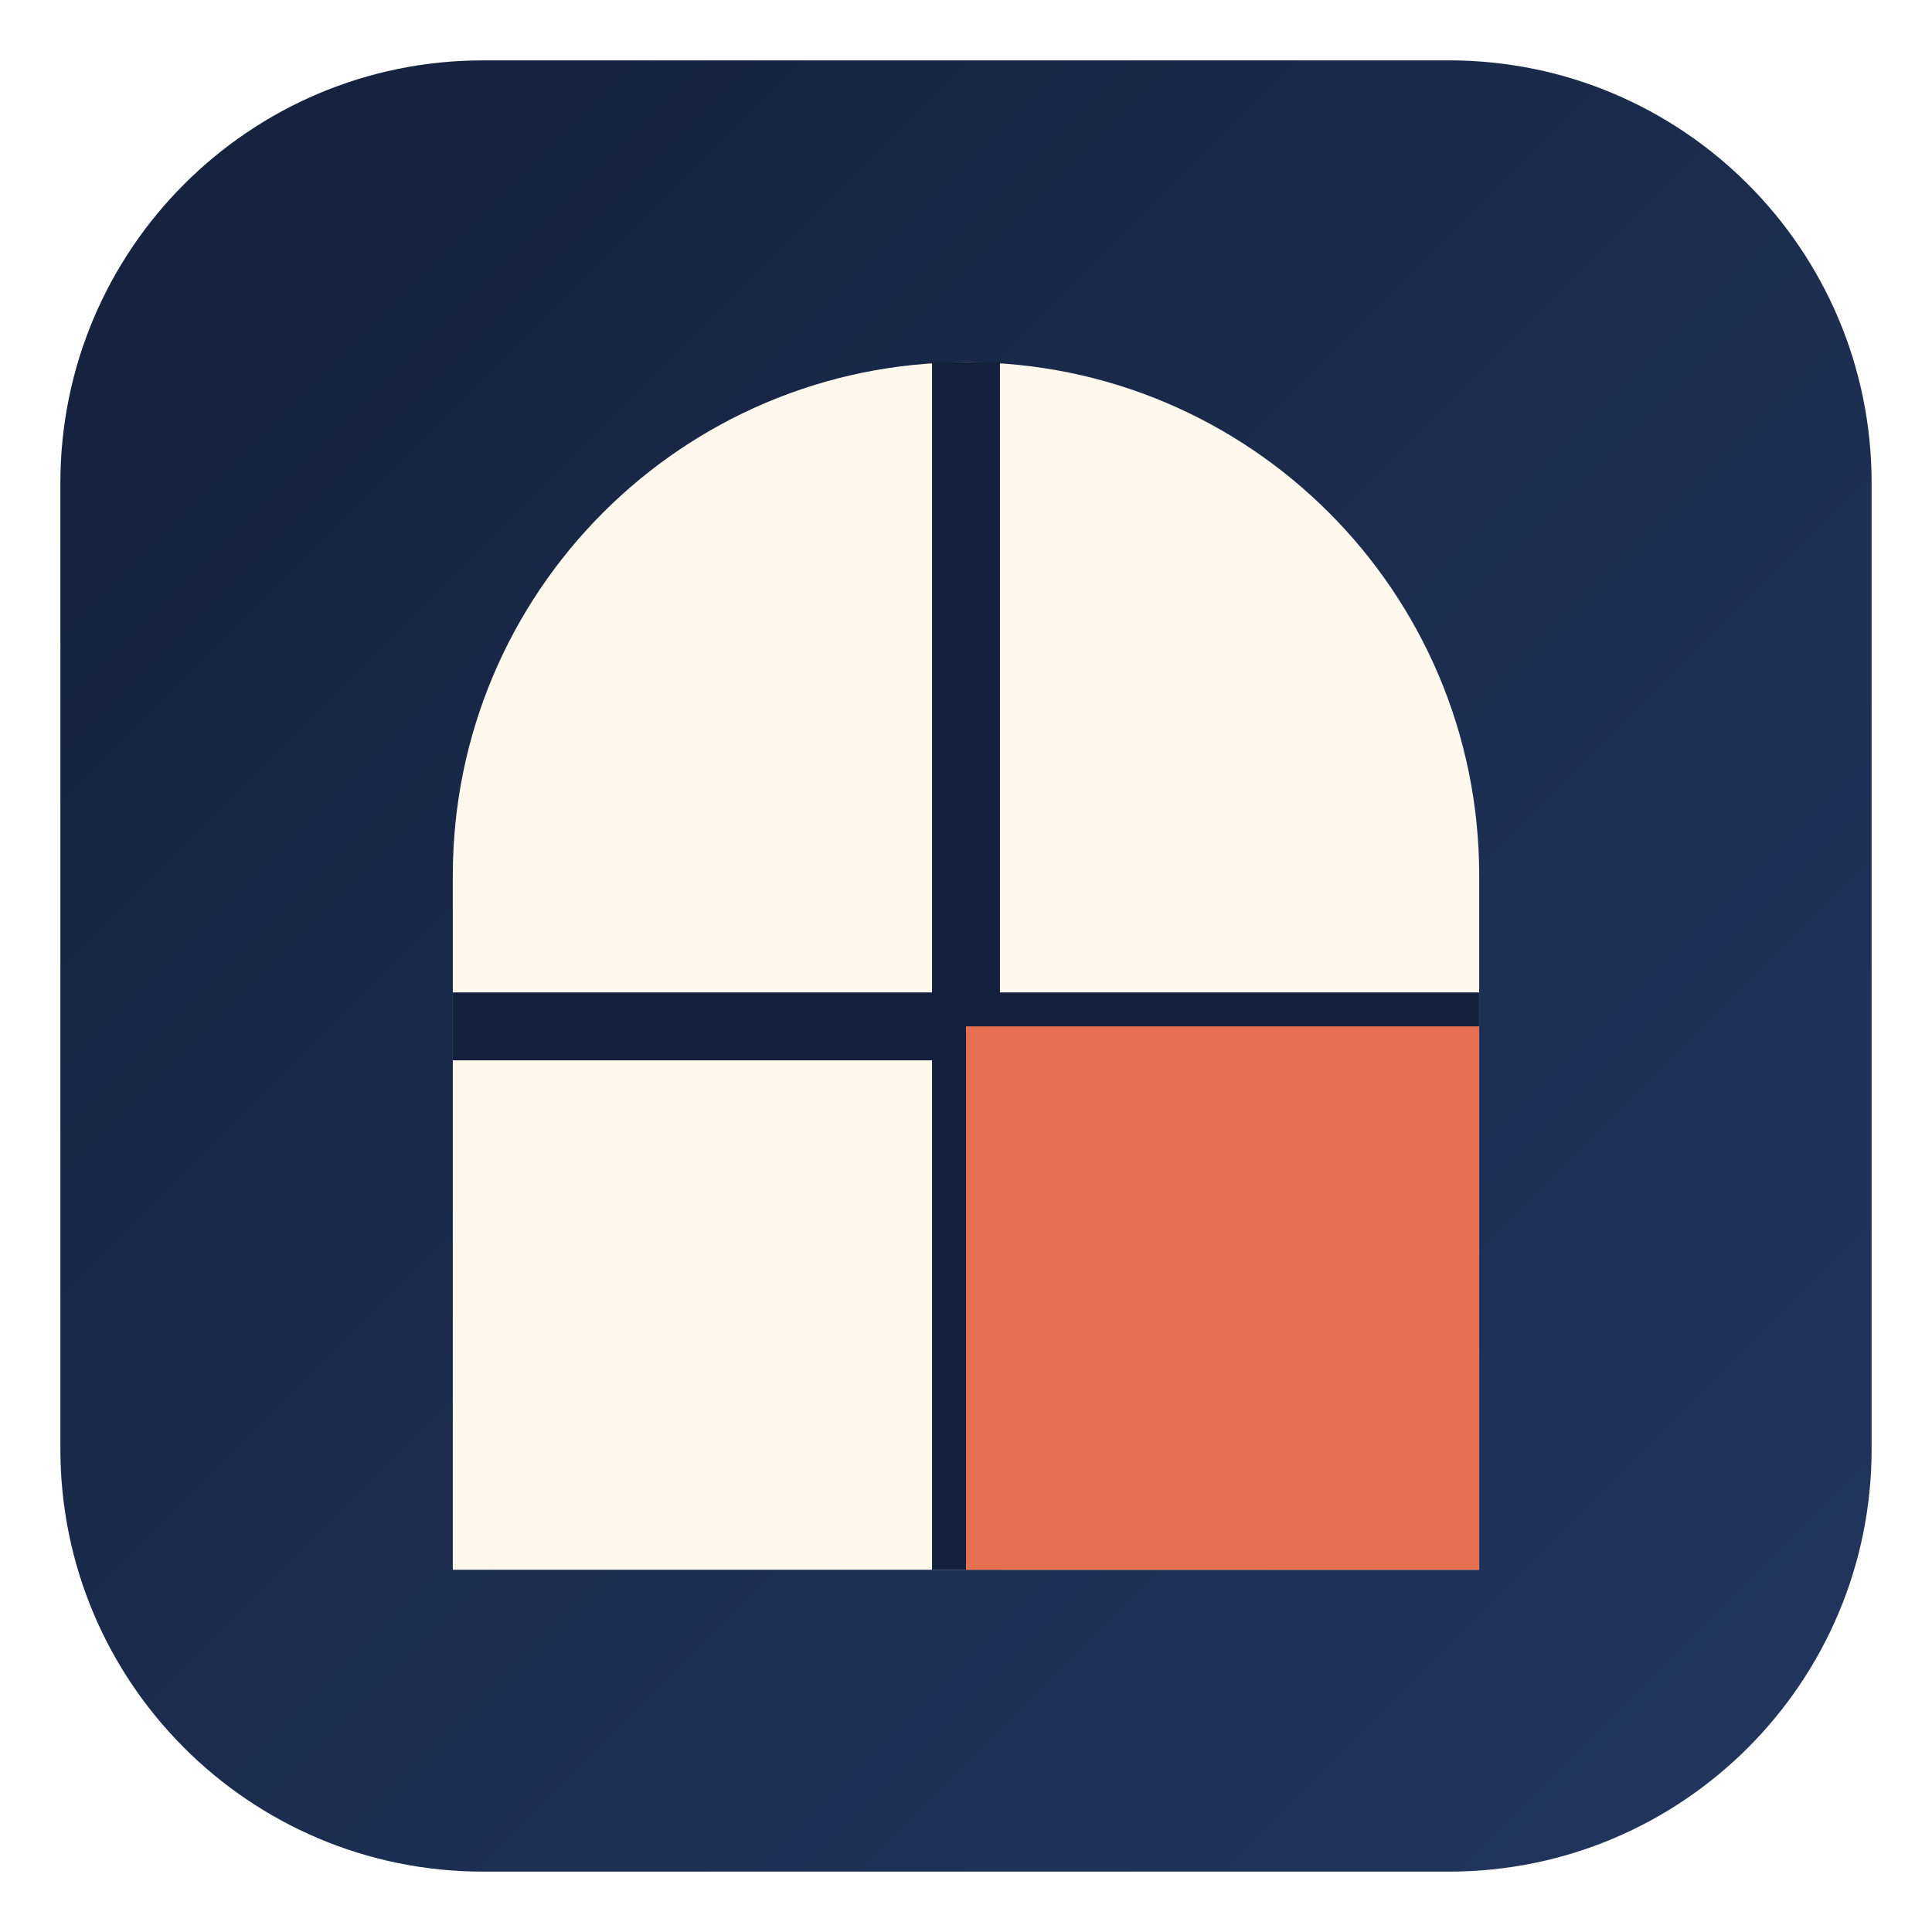
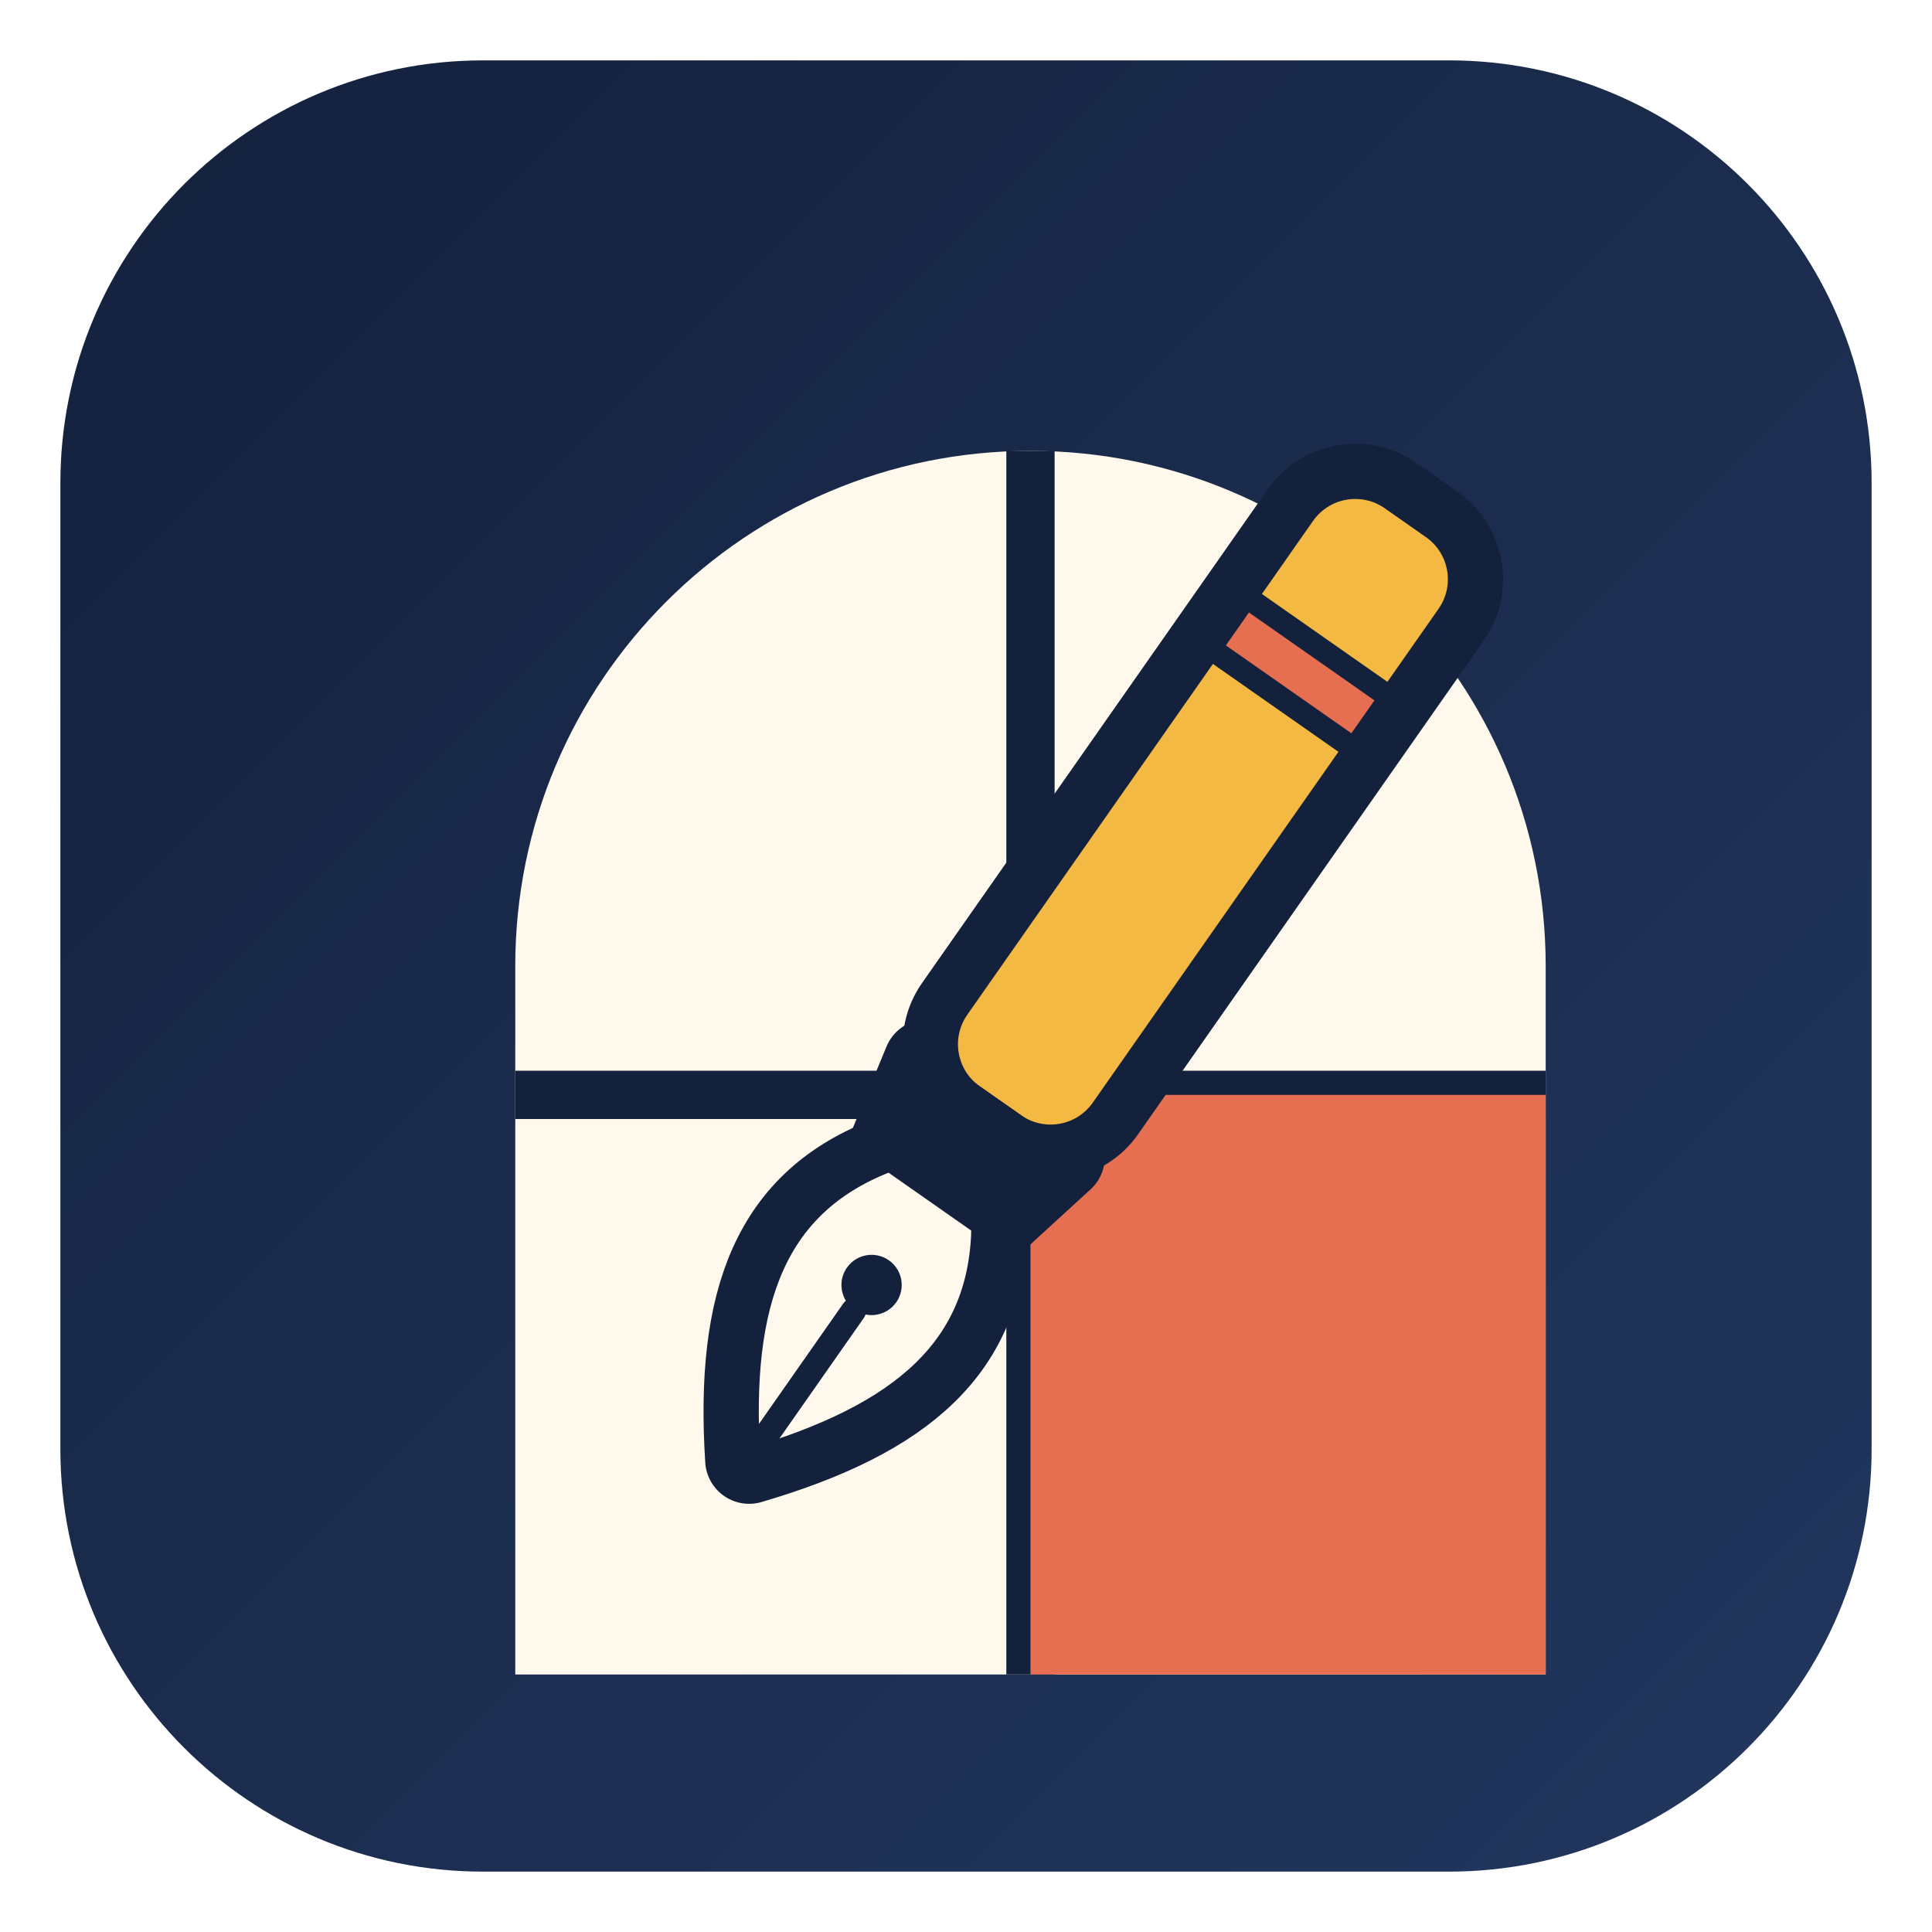
<svg xmlns="http://www.w3.org/2000/svg" viewBox="0 0 128 128" role="img" aria-labelledby="title desc">
  <defs>
    <linearGradient id="g" x1="0" y1="0" x2="1" y2="1">
      <stop offset="0" stop-color="#14213D" />
      <stop offset="1" stop-color="#22375F" />
    </linearGradient>
  </defs>
  <rect x="4" y="4" width="120" height="120" rx="28" fill="url(#g)" />
-   <path d="M30 104V58A34 34 0 0 1 98 58V104Z" fill="#FFF8ED" />
-   <path d="M64 24V104M30 68H98" stroke="#14213D" stroke-width="4.5" />
-   <path d="M64 68H98V104H64Z" fill="#E76F51" />
+   <g transform="translate(17.07 17.07) scale(1.0667)">
+     <path d="M16 88V44A32 32 0 0 1 80 44V88Z" fill="#fff8ed" />
+     <path d="M48 12V88M16 52H80" stroke="#14213D" stroke-width="3" />
+     <path d="M48 52H80V88H48Z" fill="#e76f51" />
+     <g transform="translate(52 44) rotate(35) scale(0.78)">
+       <g fill="#14213D" stroke="#14213D" stroke-width="7" stroke-linejoin="round">
+         <rect x="-7" y="-44" width="14" height="58" rx="5" />
+         <path d="M-6.5 14H6.5L4.5 23H-4.5Z" />
+         <path d="M-4.5 22C-10 30 -8 38 0 48C8 38 10 30 4.5 22Z" />
+       </g>
+       <g stroke="#14213d" stroke-width="1.8" stroke-linejoin="round">
+         <rect x="-7" y="-44" width="14" height="58" rx="5" fill="#f4b942" />
+         <rect x="-7" y="-31" width="14" height="5" fill="#e76f51" />
+         <path d="M-6.5 14H6.5L4.5 23H-4.5Z" fill="#14213d" />
+         <path d="M-4.5 22C-10 30 -8 38 0 48C8 38 10 30 4.5 22Z" fill="#fff8ed" />
+       </g>
+       <path d="M0 33.5V47" stroke="#14213d" stroke-width="2" stroke-linecap="round" />
+       <circle cx="0" cy="31" r="2.4" fill="#14213d" />
+     </g>
+   </g>
</svg>
